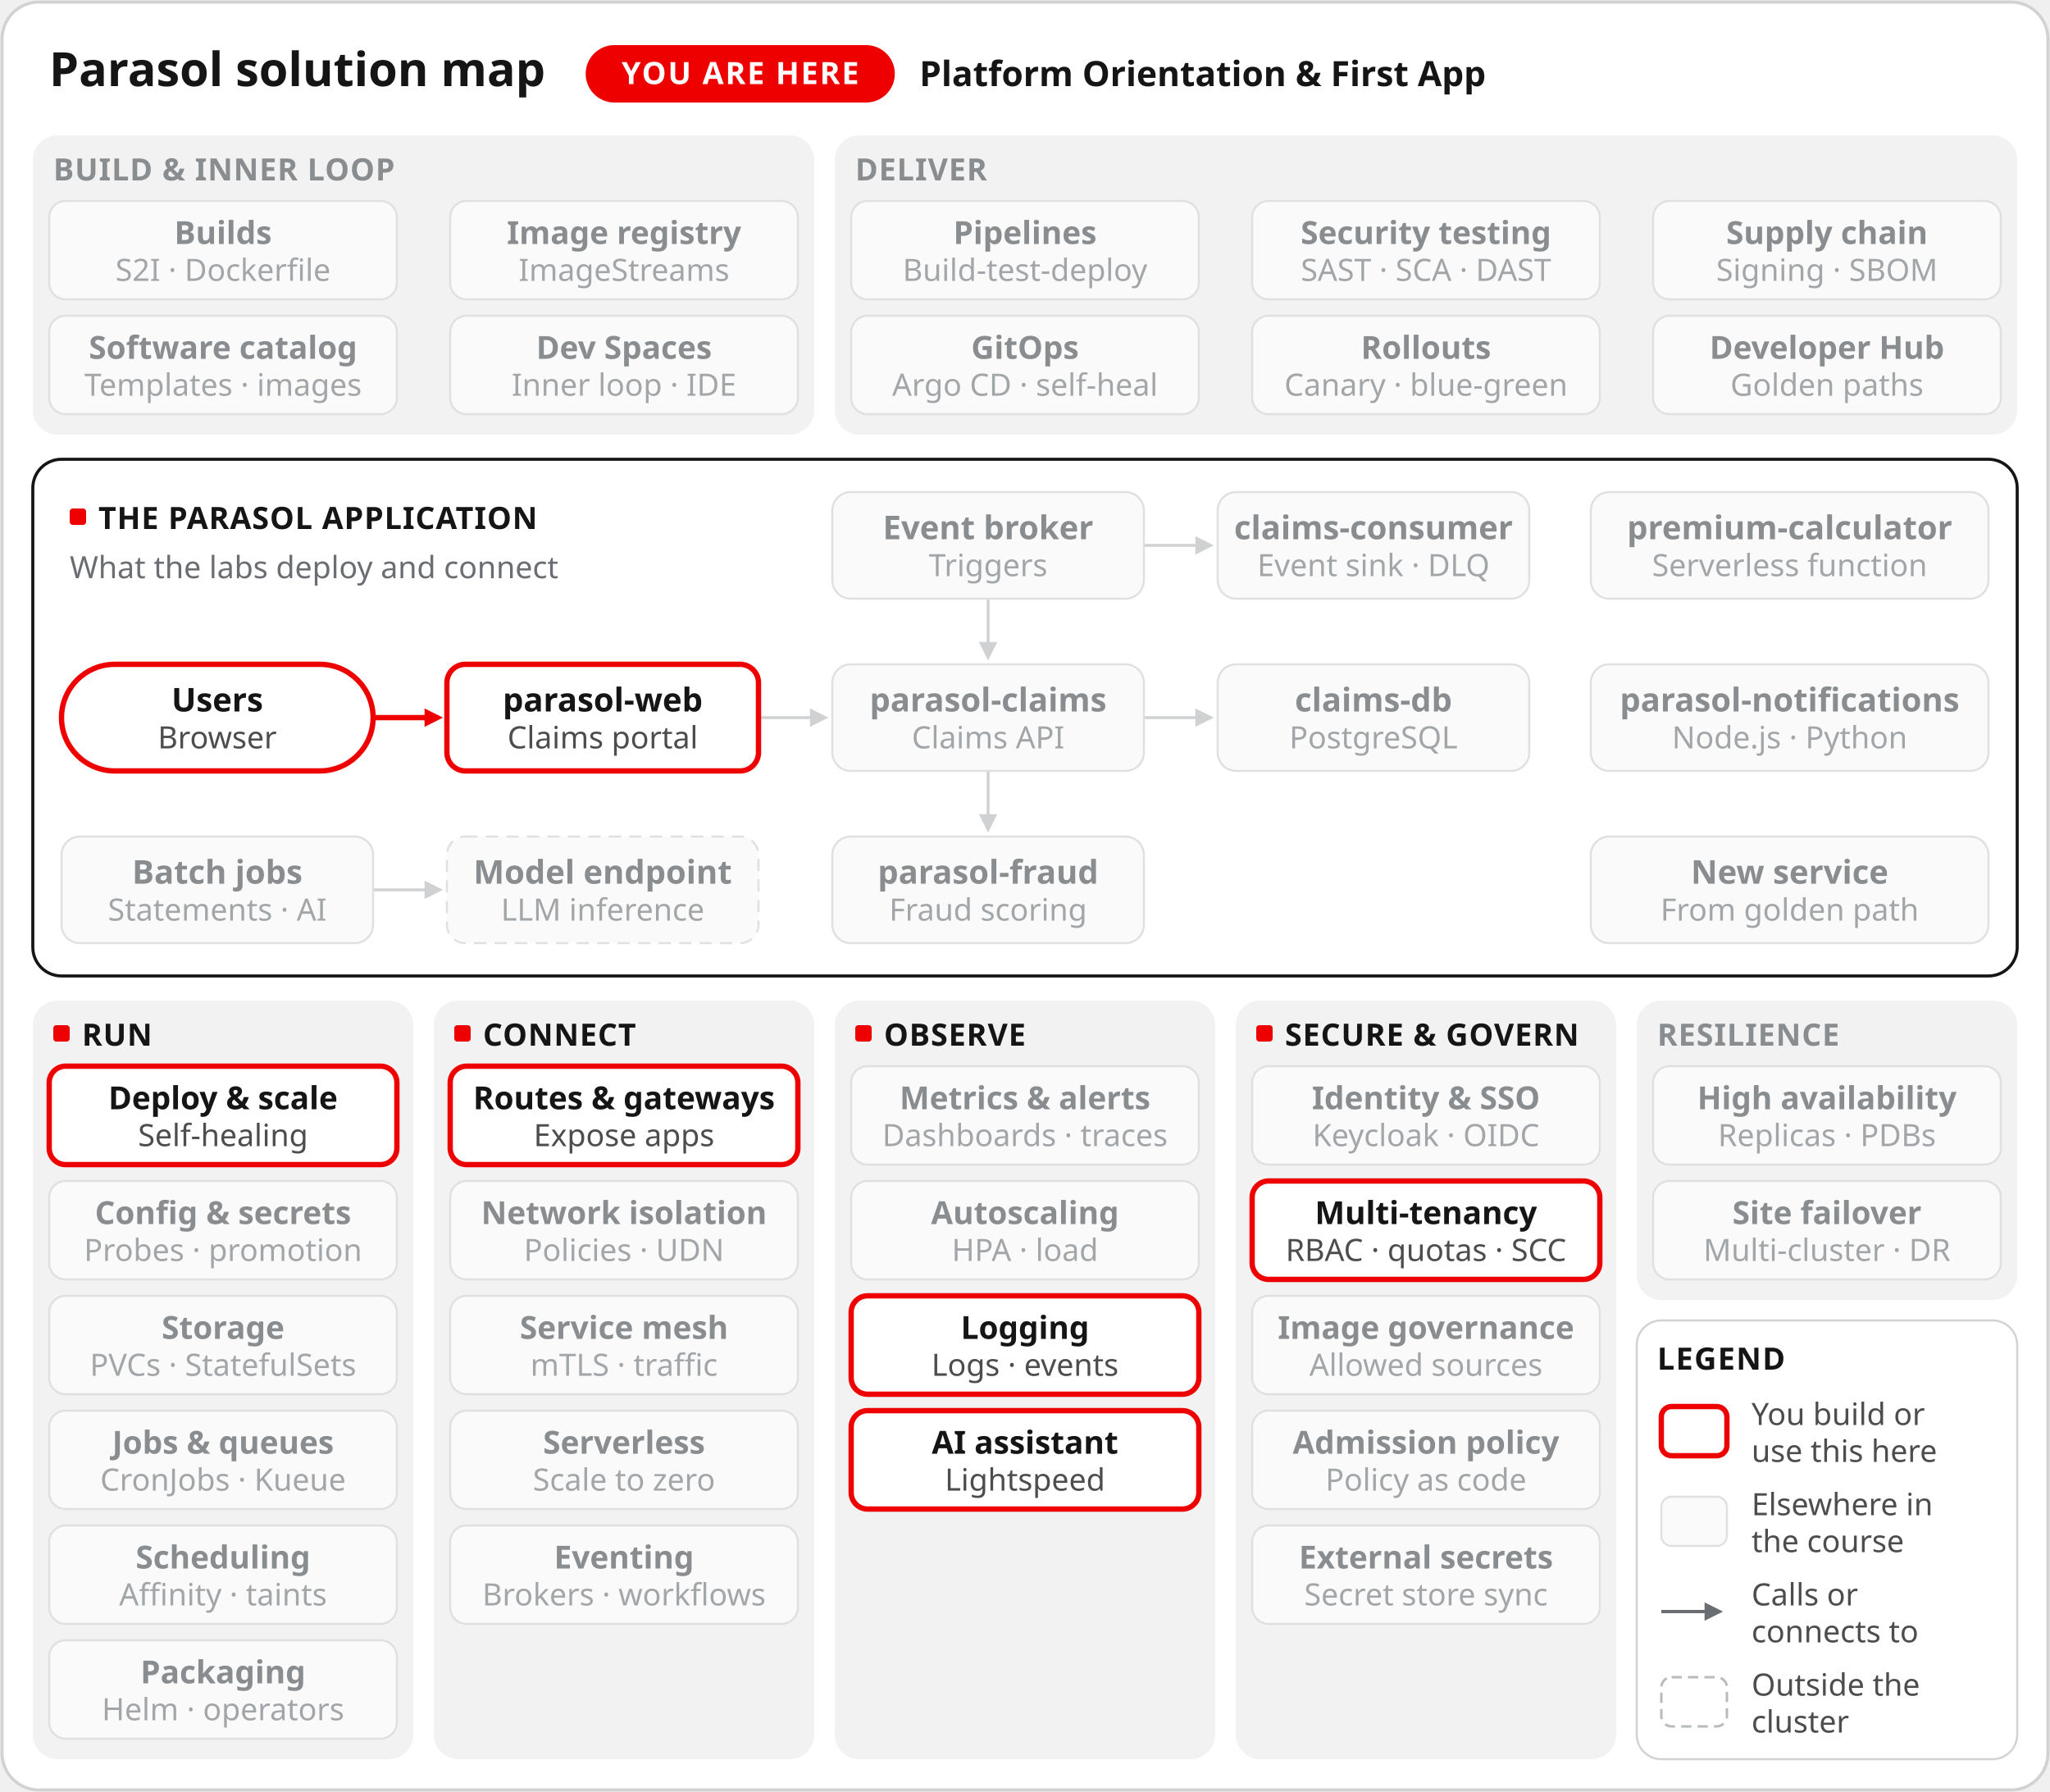
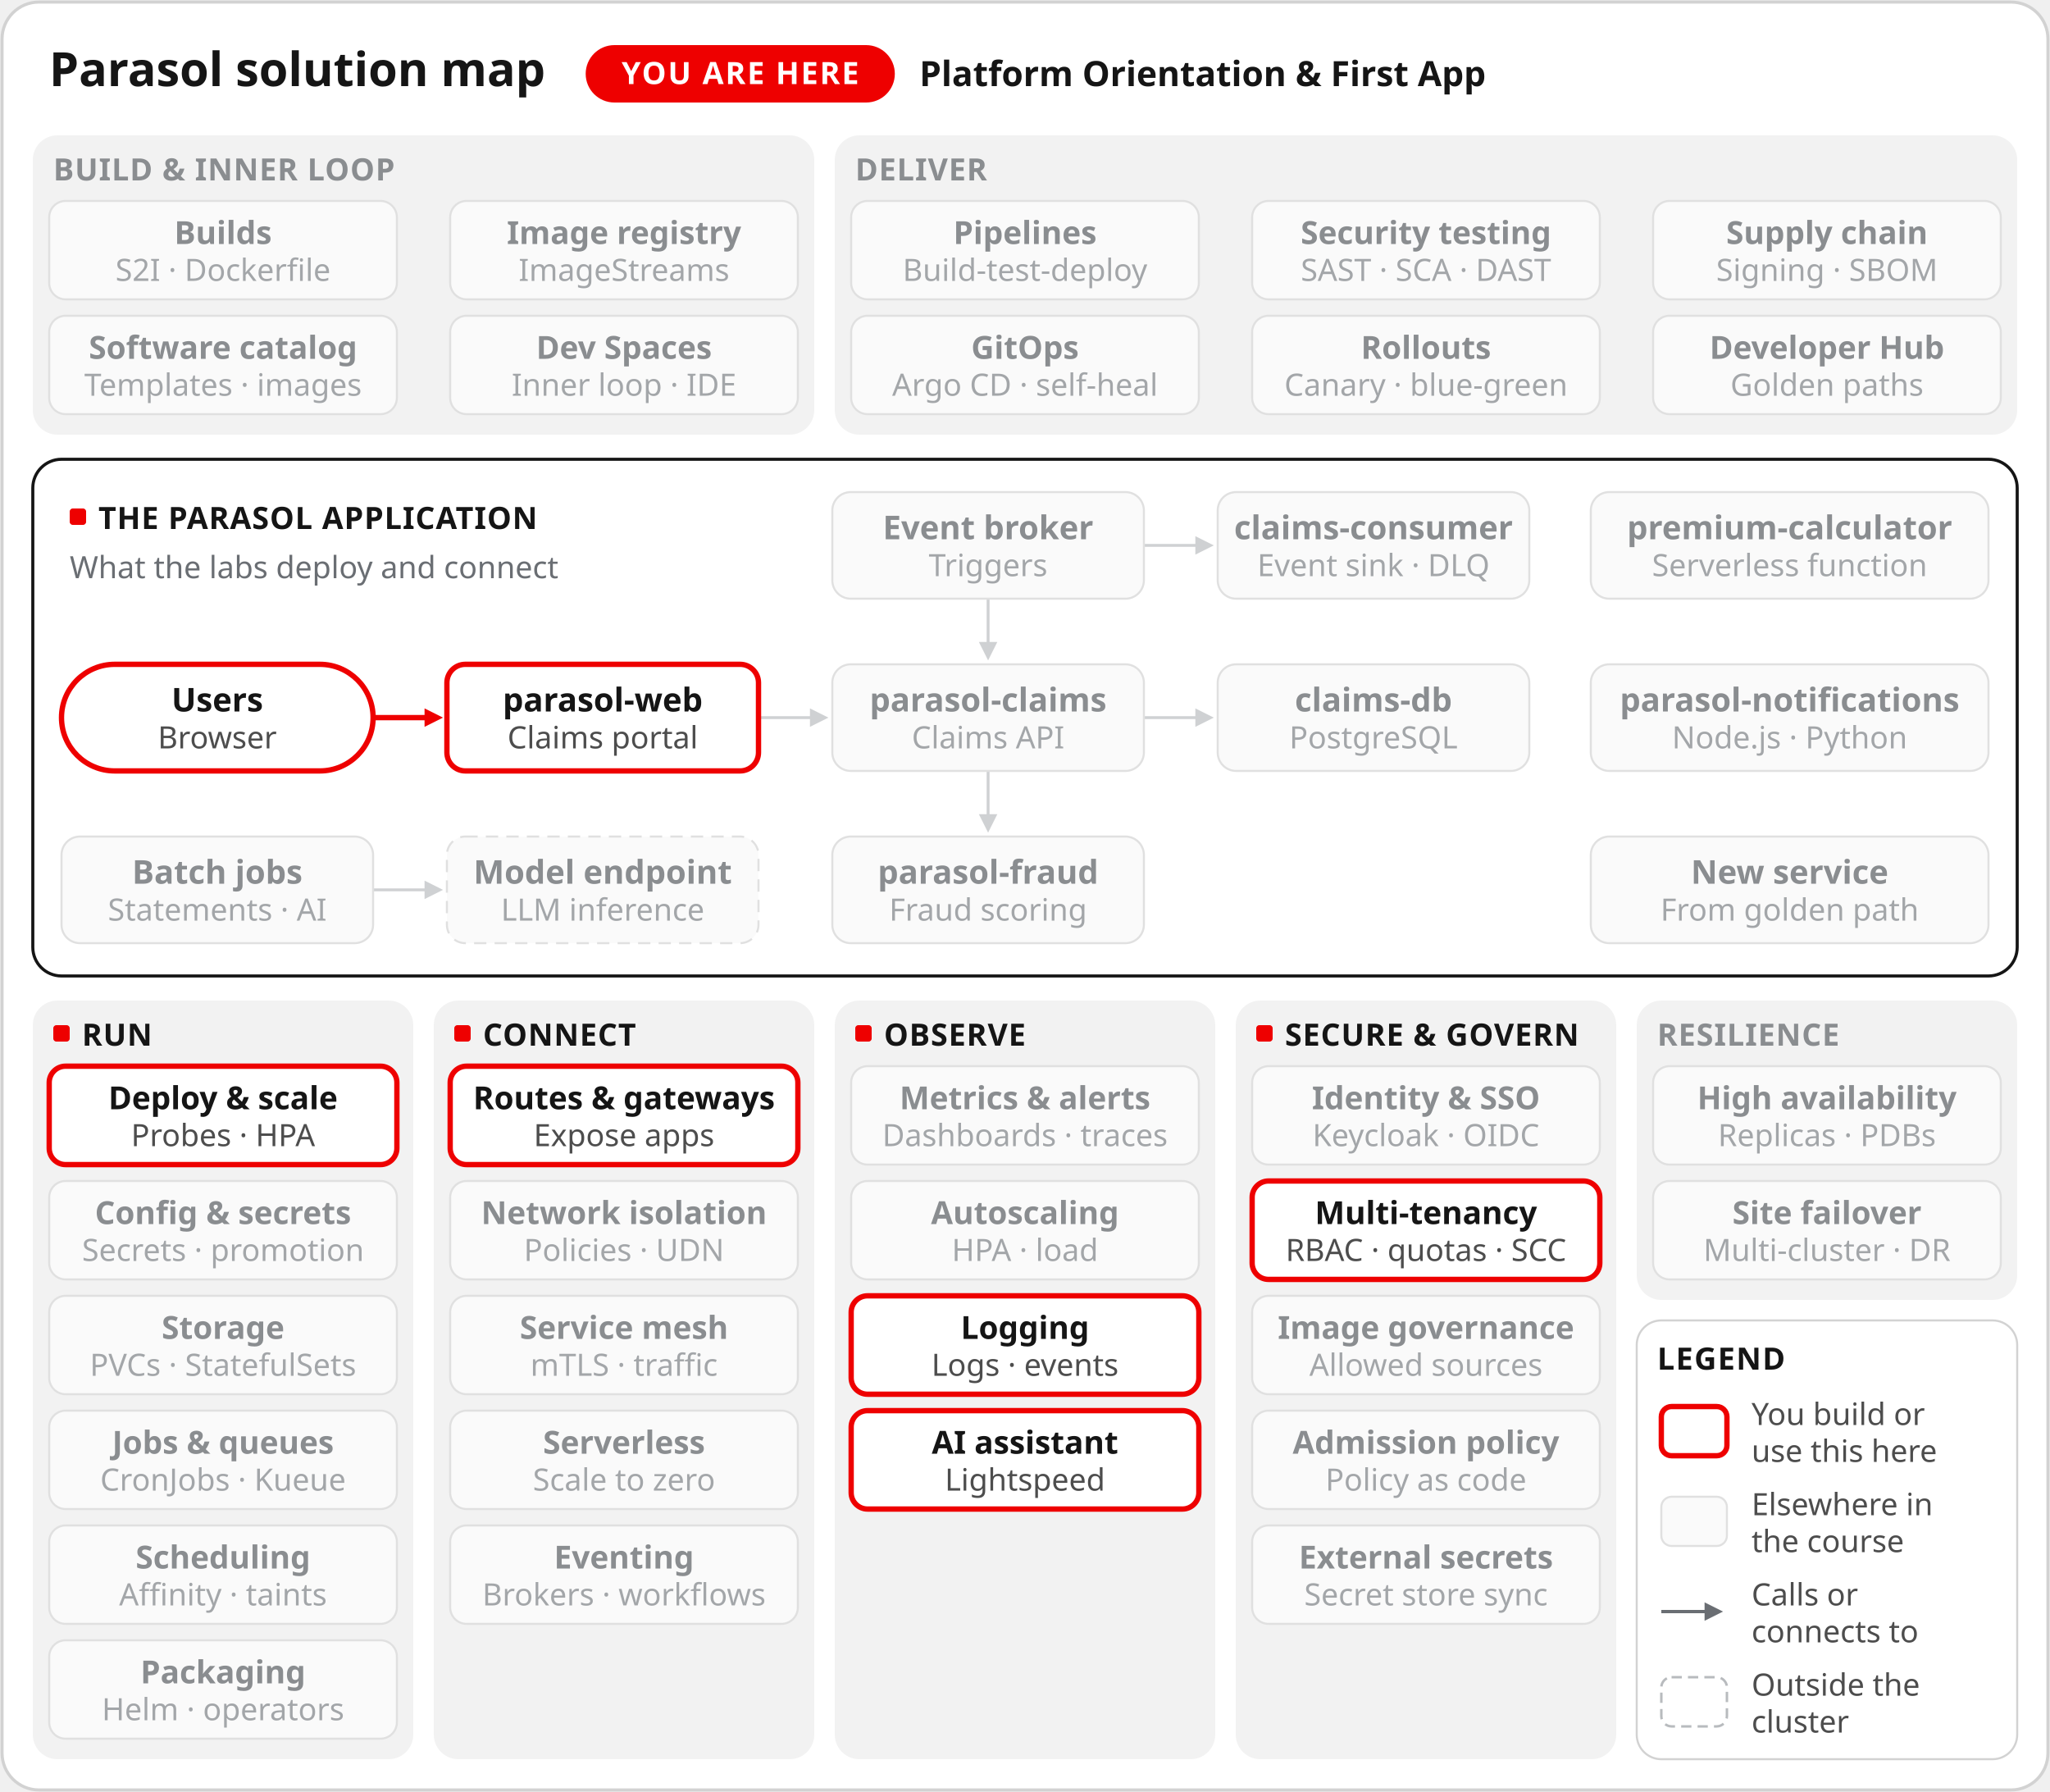
<svg xmlns="http://www.w3.org/2000/svg" width="1000" height="874" viewBox="0 0 1000 874" role="img" aria-labelledby="sm-title sm-desc">
  <defs>
    <marker id="a-norm" viewBox="0 0 10 10" refX="1" refY="5" markerWidth="9" markerHeight="9" markerUnits="userSpaceOnUse" orient="auto">
      <path d="M0,0 L10,5 L0,10 z" fill="#6A6E73" />
    </marker>
    <marker id="a-hi" viewBox="0 0 10 10" refX="1" refY="5" markerWidth="9" markerHeight="9" markerUnits="userSpaceOnUse" orient="auto">
      <path d="M0,0 L10,5 L0,10 z" fill="#EE0000" />
    </marker>
    <marker id="a-dim" viewBox="0 0 10 10" refX="1" refY="5" markerWidth="9" markerHeight="9" markerUnits="userSpaceOnUse" orient="auto">
      <path d="M0,0 L10,5 L0,10 z" fill="#CFD1D3" />
    </marker>
  </defs>
  <rect x="1" y="1" width="998" height="872" rx="18" fill="#FFFFFF" stroke="#D2D2D2" stroke-width="1.5" />
  <text x="24.0" y="42.0" font-family="'Red Hat Display','Red Hat Text',sans-serif" font-size="23" font-weight="700" fill="#151515" text-anchor="start">Parasol solution map</text>
  <rect x="285.7" y="22" width="150.8" height="28" rx="14" fill="#EE0000" />
  <text x="361.1" y="41.0" font-family="'Red Hat Text','Red Hat Display',sans-serif" font-size="15" font-weight="700" fill="#FFFFFF" text-anchor="middle" letter-spacing="0.8">YOU ARE HERE</text>
  <text x="448.5" y="42.0" font-family="'Red Hat Text','Red Hat Display',sans-serif" font-size="17" font-weight="600" fill="#151515" text-anchor="start">Platform Orientation &amp; First App</text>
  <rect x="16.0" y="66" width="381.2" height="146" rx="12" fill="#F2F2F2" />
  <text x="26.0" y="88.0" font-family="'Red Hat Text','Red Hat Display',sans-serif" font-size="15" font-weight="700" fill="#8A8D90" text-anchor="start" letter-spacing="0.4">BUILD &amp; INNER LOOP</text>
  <rect x="24.0" y="98.0" width="169.6" height="48" rx="8" fill="#FAFAFA" stroke="#E0E0E0" stroke-width="1.0" />
  <text x="108.8" y="119.0" font-family="'Red Hat Text','Red Hat Display',sans-serif" font-size="15.5" font-weight="600" fill="#8A8D90" text-anchor="middle">Builds</text>
  <text x="108.8" y="137.0" font-family="'Red Hat Text','Red Hat Display',sans-serif" font-size="15" font-weight="400" fill="#A3A6A9" text-anchor="middle">S2I · Dockerfile</text>
  <rect x="219.6" y="98.0" width="169.6" height="48" rx="8" fill="#FAFAFA" stroke="#E0E0E0" stroke-width="1.0" />
  <text x="304.4" y="119.0" font-family="'Red Hat Text','Red Hat Display',sans-serif" font-size="15.5" font-weight="600" fill="#8A8D90" text-anchor="middle">Image registry</text>
  <text x="304.4" y="137.0" font-family="'Red Hat Text','Red Hat Display',sans-serif" font-size="15" font-weight="400" fill="#A3A6A9" text-anchor="middle">ImageStreams</text>
  <rect x="24.0" y="154.0" width="169.6" height="48" rx="8" fill="#FAFAFA" stroke="#E0E0E0" stroke-width="1.0" />
  <text x="108.8" y="175.0" font-family="'Red Hat Text','Red Hat Display',sans-serif" font-size="15.5" font-weight="600" fill="#8A8D90" text-anchor="middle">Software catalog</text>
  <text x="108.8" y="193.0" font-family="'Red Hat Text','Red Hat Display',sans-serif" font-size="15" font-weight="400" fill="#A3A6A9" text-anchor="middle">Templates · images</text>
  <rect x="219.6" y="154.0" width="169.6" height="48" rx="8" fill="#FAFAFA" stroke="#E0E0E0" stroke-width="1.0" />
  <text x="304.4" y="175.0" font-family="'Red Hat Text','Red Hat Display',sans-serif" font-size="15.5" font-weight="600" fill="#8A8D90" text-anchor="middle">Dev Spaces</text>
  <text x="304.4" y="193.0" font-family="'Red Hat Text','Red Hat Display',sans-serif" font-size="15" font-weight="400" fill="#A3A6A9" text-anchor="middle">Inner loop · IDE</text>
  <rect x="407.2" y="66" width="576.8" height="146" rx="12" fill="#F2F2F2" />
  <text x="417.2" y="88.0" font-family="'Red Hat Text','Red Hat Display',sans-serif" font-size="15" font-weight="700" fill="#8A8D90" text-anchor="start" letter-spacing="0.4">DELIVER</text>
  <rect x="415.2" y="98.0" width="169.6" height="48" rx="8" fill="#FAFAFA" stroke="#E0E0E0" stroke-width="1.0" />
  <text x="500.0" y="119.0" font-family="'Red Hat Text','Red Hat Display',sans-serif" font-size="15.5" font-weight="600" fill="#8A8D90" text-anchor="middle">Pipelines</text>
  <text x="500.0" y="137.0" font-family="'Red Hat Text','Red Hat Display',sans-serif" font-size="15" font-weight="400" fill="#A3A6A9" text-anchor="middle">Build-test-deploy</text>
  <rect x="610.8" y="98.0" width="169.6" height="48" rx="8" fill="#FAFAFA" stroke="#E0E0E0" stroke-width="1.0" />
  <text x="695.6" y="119.0" font-family="'Red Hat Text','Red Hat Display',sans-serif" font-size="15.5" font-weight="600" fill="#8A8D90" text-anchor="middle">Security testing</text>
  <text x="695.6" y="137.0" font-family="'Red Hat Text','Red Hat Display',sans-serif" font-size="15" font-weight="400" fill="#A3A6A9" text-anchor="middle">SAST · SCA · DAST</text>
  <rect x="806.4" y="98.0" width="169.6" height="48" rx="8" fill="#FAFAFA" stroke="#E0E0E0" stroke-width="1.0" />
  <text x="891.2" y="119.0" font-family="'Red Hat Text','Red Hat Display',sans-serif" font-size="15.5" font-weight="600" fill="#8A8D90" text-anchor="middle">Supply chain</text>
  <text x="891.2" y="137.0" font-family="'Red Hat Text','Red Hat Display',sans-serif" font-size="15" font-weight="400" fill="#A3A6A9" text-anchor="middle">Signing · SBOM</text>
  <rect x="415.2" y="154.0" width="169.6" height="48" rx="8" fill="#FAFAFA" stroke="#E0E0E0" stroke-width="1.0" />
  <text x="500.0" y="175.0" font-family="'Red Hat Text','Red Hat Display',sans-serif" font-size="15.5" font-weight="600" fill="#8A8D90" text-anchor="middle">GitOps</text>
  <text x="500.0" y="193.0" font-family="'Red Hat Text','Red Hat Display',sans-serif" font-size="15" font-weight="400" fill="#A3A6A9" text-anchor="middle">Argo CD · self-heal</text>
  <rect x="610.8" y="154.0" width="169.6" height="48" rx="8" fill="#FAFAFA" stroke="#E0E0E0" stroke-width="1.0" />
  <text x="695.6" y="175.0" font-family="'Red Hat Text','Red Hat Display',sans-serif" font-size="15.5" font-weight="600" fill="#8A8D90" text-anchor="middle">Rollouts</text>
  <text x="695.6" y="193.0" font-family="'Red Hat Text','Red Hat Display',sans-serif" font-size="15" font-weight="400" fill="#A3A6A9" text-anchor="middle">Canary · blue-green</text>
  <rect x="806.4" y="154.0" width="169.6" height="48" rx="8" fill="#FAFAFA" stroke="#E0E0E0" stroke-width="1.0" />
  <text x="891.2" y="175.0" font-family="'Red Hat Text','Red Hat Display',sans-serif" font-size="15.5" font-weight="600" fill="#8A8D90" text-anchor="middle">Developer Hub</text>
  <text x="891.2" y="193.0" font-family="'Red Hat Text','Red Hat Display',sans-serif" font-size="15" font-weight="400" fill="#A3A6A9" text-anchor="middle">Golden paths</text>
  <rect x="16.0" y="488" width="185.6" height="370" rx="12" fill="#F2F2F2" />
  <rect x="26.0" y="500.0" width="8" height="8" rx="1.5" fill="#EE0000" />
  <text x="40.0" y="510.0" font-family="'Red Hat Text','Red Hat Display',sans-serif" font-size="15" font-weight="700" fill="#151515" text-anchor="start" letter-spacing="0.4">RUN</text>
  <rect x="24.0" y="520.0" width="169.6" height="48" rx="8" fill="#FFFFFF" stroke="#EE0000" stroke-width="2.6" />
  <text x="108.8" y="541.0" font-family="'Red Hat Text','Red Hat Display',sans-serif" font-size="15.5" font-weight="700" fill="#151515" text-anchor="middle">Deploy &amp; scale</text>
-   <text x="108.8" y="559.0" font-family="'Red Hat Text','Red Hat Display',sans-serif" font-size="15" font-weight="400" fill="#4D4D4D" text-anchor="middle">Self-healing</text>
+   <text x="108.8" y="559.0" font-family="'Red Hat Text','Red Hat Display',sans-serif" font-size="15" font-weight="400" fill="#4D4D4D" text-anchor="middle">Probes · HPA</text>
  <rect x="24.0" y="576.0" width="169.6" height="48" rx="8" fill="#FAFAFA" stroke="#E0E0E0" stroke-width="1.0" />
  <text x="108.8" y="597.0" font-family="'Red Hat Text','Red Hat Display',sans-serif" font-size="15.5" font-weight="600" fill="#8A8D90" text-anchor="middle">Config &amp; secrets</text>
-   <text x="108.8" y="615.0" font-family="'Red Hat Text','Red Hat Display',sans-serif" font-size="15" font-weight="400" fill="#A3A6A9" text-anchor="middle">Probes · promotion</text>
+   <text x="108.8" y="615.0" font-family="'Red Hat Text','Red Hat Display',sans-serif" font-size="15" font-weight="400" fill="#A3A6A9" text-anchor="middle">Secrets · promotion</text>
  <rect x="24.0" y="632.0" width="169.6" height="48" rx="8" fill="#FAFAFA" stroke="#E0E0E0" stroke-width="1.0" />
  <text x="108.8" y="653.0" font-family="'Red Hat Text','Red Hat Display',sans-serif" font-size="15.5" font-weight="600" fill="#8A8D90" text-anchor="middle">Storage</text>
  <text x="108.8" y="671.0" font-family="'Red Hat Text','Red Hat Display',sans-serif" font-size="15" font-weight="400" fill="#A3A6A9" text-anchor="middle">PVCs · StatefulSets</text>
  <rect x="24.0" y="688.0" width="169.6" height="48" rx="8" fill="#FAFAFA" stroke="#E0E0E0" stroke-width="1.0" />
  <text x="108.8" y="709.0" font-family="'Red Hat Text','Red Hat Display',sans-serif" font-size="15.5" font-weight="600" fill="#8A8D90" text-anchor="middle">Jobs &amp; queues</text>
  <text x="108.8" y="727.0" font-family="'Red Hat Text','Red Hat Display',sans-serif" font-size="15" font-weight="400" fill="#A3A6A9" text-anchor="middle">CronJobs · Kueue</text>
  <rect x="24.0" y="744.0" width="169.6" height="48" rx="8" fill="#FAFAFA" stroke="#E0E0E0" stroke-width="1.0" />
  <text x="108.8" y="765.0" font-family="'Red Hat Text','Red Hat Display',sans-serif" font-size="15.5" font-weight="600" fill="#8A8D90" text-anchor="middle">Scheduling</text>
  <text x="108.8" y="783.0" font-family="'Red Hat Text','Red Hat Display',sans-serif" font-size="15" font-weight="400" fill="#A3A6A9" text-anchor="middle">Affinity · taints</text>
  <rect x="24.0" y="800.0" width="169.6" height="48" rx="8" fill="#FAFAFA" stroke="#E0E0E0" stroke-width="1.0" />
  <text x="108.8" y="821.0" font-family="'Red Hat Text','Red Hat Display',sans-serif" font-size="15.5" font-weight="600" fill="#8A8D90" text-anchor="middle">Packaging</text>
  <text x="108.8" y="839.0" font-family="'Red Hat Text','Red Hat Display',sans-serif" font-size="15" font-weight="400" fill="#A3A6A9" text-anchor="middle">Helm · operators</text>
  <rect x="211.6" y="488" width="185.6" height="370" rx="12" fill="#F2F2F2" />
  <rect x="221.6" y="500.0" width="8" height="8" rx="1.5" fill="#EE0000" />
  <text x="235.6" y="510.0" font-family="'Red Hat Text','Red Hat Display',sans-serif" font-size="15" font-weight="700" fill="#151515" text-anchor="start" letter-spacing="0.4">CONNECT</text>
  <rect x="219.6" y="520.0" width="169.6" height="48" rx="8" fill="#FFFFFF" stroke="#EE0000" stroke-width="2.6" />
  <text x="304.4" y="541.0" font-family="'Red Hat Text','Red Hat Display',sans-serif" font-size="15.5" font-weight="700" fill="#151515" text-anchor="middle">Routes &amp; gateways</text>
  <text x="304.4" y="559.0" font-family="'Red Hat Text','Red Hat Display',sans-serif" font-size="15" font-weight="400" fill="#4D4D4D" text-anchor="middle">Expose apps</text>
  <rect x="219.6" y="576.0" width="169.6" height="48" rx="8" fill="#FAFAFA" stroke="#E0E0E0" stroke-width="1.0" />
  <text x="304.4" y="597.0" font-family="'Red Hat Text','Red Hat Display',sans-serif" font-size="15.5" font-weight="600" fill="#8A8D90" text-anchor="middle">Network isolation</text>
  <text x="304.4" y="615.0" font-family="'Red Hat Text','Red Hat Display',sans-serif" font-size="15" font-weight="400" fill="#A3A6A9" text-anchor="middle">Policies · UDN</text>
  <rect x="219.6" y="632.0" width="169.6" height="48" rx="8" fill="#FAFAFA" stroke="#E0E0E0" stroke-width="1.0" />
  <text x="304.4" y="653.0" font-family="'Red Hat Text','Red Hat Display',sans-serif" font-size="15.5" font-weight="600" fill="#8A8D90" text-anchor="middle">Service mesh</text>
  <text x="304.4" y="671.0" font-family="'Red Hat Text','Red Hat Display',sans-serif" font-size="15" font-weight="400" fill="#A3A6A9" text-anchor="middle">mTLS · traffic</text>
  <rect x="219.6" y="688.0" width="169.6" height="48" rx="8" fill="#FAFAFA" stroke="#E0E0E0" stroke-width="1.0" />
  <text x="304.4" y="709.0" font-family="'Red Hat Text','Red Hat Display',sans-serif" font-size="15.5" font-weight="600" fill="#8A8D90" text-anchor="middle">Serverless</text>
  <text x="304.4" y="727.0" font-family="'Red Hat Text','Red Hat Display',sans-serif" font-size="15" font-weight="400" fill="#A3A6A9" text-anchor="middle">Scale to zero</text>
  <rect x="219.6" y="744.0" width="169.6" height="48" rx="8" fill="#FAFAFA" stroke="#E0E0E0" stroke-width="1.0" />
  <text x="304.4" y="765.0" font-family="'Red Hat Text','Red Hat Display',sans-serif" font-size="15.5" font-weight="600" fill="#8A8D90" text-anchor="middle">Eventing</text>
  <text x="304.4" y="783.0" font-family="'Red Hat Text','Red Hat Display',sans-serif" font-size="15" font-weight="400" fill="#A3A6A9" text-anchor="middle">Brokers · workflows</text>
  <rect x="407.2" y="488" width="185.6" height="370" rx="12" fill="#F2F2F2" />
  <rect x="417.2" y="500.0" width="8" height="8" rx="1.5" fill="#EE0000" />
  <text x="431.2" y="510.0" font-family="'Red Hat Text','Red Hat Display',sans-serif" font-size="15" font-weight="700" fill="#151515" text-anchor="start" letter-spacing="0.4">OBSERVE</text>
  <rect x="415.2" y="520.0" width="169.6" height="48" rx="8" fill="#FAFAFA" stroke="#E0E0E0" stroke-width="1.0" />
  <text x="500.0" y="541.0" font-family="'Red Hat Text','Red Hat Display',sans-serif" font-size="15.5" font-weight="600" fill="#8A8D90" text-anchor="middle">Metrics &amp; alerts</text>
  <text x="500.0" y="559.0" font-family="'Red Hat Text','Red Hat Display',sans-serif" font-size="15" font-weight="400" fill="#A3A6A9" text-anchor="middle">Dashboards · traces</text>
  <rect x="415.2" y="576.0" width="169.6" height="48" rx="8" fill="#FAFAFA" stroke="#E0E0E0" stroke-width="1.0" />
  <text x="500.0" y="597.0" font-family="'Red Hat Text','Red Hat Display',sans-serif" font-size="15.5" font-weight="600" fill="#8A8D90" text-anchor="middle">Autoscaling</text>
  <text x="500.0" y="615.0" font-family="'Red Hat Text','Red Hat Display',sans-serif" font-size="15" font-weight="400" fill="#A3A6A9" text-anchor="middle">HPA · load</text>
  <rect x="415.2" y="632.0" width="169.6" height="48" rx="8" fill="#FFFFFF" stroke="#EE0000" stroke-width="2.6" />
  <text x="500.0" y="653.0" font-family="'Red Hat Text','Red Hat Display',sans-serif" font-size="15.5" font-weight="700" fill="#151515" text-anchor="middle">Logging</text>
  <text x="500.0" y="671.0" font-family="'Red Hat Text','Red Hat Display',sans-serif" font-size="15" font-weight="400" fill="#4D4D4D" text-anchor="middle">Logs · events</text>
  <rect x="415.2" y="688.0" width="169.6" height="48" rx="8" fill="#FFFFFF" stroke="#EE0000" stroke-width="2.6" />
  <text x="500.0" y="709.0" font-family="'Red Hat Text','Red Hat Display',sans-serif" font-size="15.5" font-weight="700" fill="#151515" text-anchor="middle">AI assistant</text>
  <text x="500.0" y="727.0" font-family="'Red Hat Text','Red Hat Display',sans-serif" font-size="15" font-weight="400" fill="#4D4D4D" text-anchor="middle">Lightspeed</text>
  <rect x="602.8" y="488" width="185.6" height="370" rx="12" fill="#F2F2F2" />
  <rect x="612.8" y="500.0" width="8" height="8" rx="1.5" fill="#EE0000" />
  <text x="626.8" y="510.0" font-family="'Red Hat Text','Red Hat Display',sans-serif" font-size="15" font-weight="700" fill="#151515" text-anchor="start" letter-spacing="0.4">SECURE &amp; GOVERN</text>
  <rect x="610.8" y="520.0" width="169.6" height="48" rx="8" fill="#FAFAFA" stroke="#E0E0E0" stroke-width="1.0" />
  <text x="695.6" y="541.0" font-family="'Red Hat Text','Red Hat Display',sans-serif" font-size="15.5" font-weight="600" fill="#8A8D90" text-anchor="middle">Identity &amp; SSO</text>
  <text x="695.6" y="559.0" font-family="'Red Hat Text','Red Hat Display',sans-serif" font-size="15" font-weight="400" fill="#A3A6A9" text-anchor="middle">Keycloak · OIDC</text>
  <rect x="610.8" y="576.0" width="169.6" height="48" rx="8" fill="#FFFFFF" stroke="#EE0000" stroke-width="2.6" />
  <text x="695.6" y="597.0" font-family="'Red Hat Text','Red Hat Display',sans-serif" font-size="15.5" font-weight="700" fill="#151515" text-anchor="middle">Multi-tenancy</text>
  <text x="695.6" y="615.0" font-family="'Red Hat Text','Red Hat Display',sans-serif" font-size="15" font-weight="400" fill="#4D4D4D" text-anchor="middle">RBAC · quotas · SCC</text>
  <rect x="610.8" y="632.0" width="169.6" height="48" rx="8" fill="#FAFAFA" stroke="#E0E0E0" stroke-width="1.0" />
  <text x="695.6" y="653.0" font-family="'Red Hat Text','Red Hat Display',sans-serif" font-size="15.5" font-weight="600" fill="#8A8D90" text-anchor="middle">Image governance</text>
  <text x="695.6" y="671.0" font-family="'Red Hat Text','Red Hat Display',sans-serif" font-size="15" font-weight="400" fill="#A3A6A9" text-anchor="middle">Allowed sources</text>
  <rect x="610.8" y="688.0" width="169.6" height="48" rx="8" fill="#FAFAFA" stroke="#E0E0E0" stroke-width="1.0" />
  <text x="695.6" y="709.0" font-family="'Red Hat Text','Red Hat Display',sans-serif" font-size="15.5" font-weight="600" fill="#8A8D90" text-anchor="middle">Admission policy</text>
  <text x="695.6" y="727.0" font-family="'Red Hat Text','Red Hat Display',sans-serif" font-size="15" font-weight="400" fill="#A3A6A9" text-anchor="middle">Policy as code</text>
  <rect x="610.8" y="744.0" width="169.6" height="48" rx="8" fill="#FAFAFA" stroke="#E0E0E0" stroke-width="1.0" />
  <text x="695.6" y="765.0" font-family="'Red Hat Text','Red Hat Display',sans-serif" font-size="15.5" font-weight="600" fill="#8A8D90" text-anchor="middle">External secrets</text>
  <text x="695.6" y="783.0" font-family="'Red Hat Text','Red Hat Display',sans-serif" font-size="15" font-weight="400" fill="#A3A6A9" text-anchor="middle">Secret store sync</text>
  <rect x="798.4" y="488" width="185.6" height="146" rx="12" fill="#F2F2F2" />
  <text x="808.4" y="510.0" font-family="'Red Hat Text','Red Hat Display',sans-serif" font-size="15" font-weight="700" fill="#8A8D90" text-anchor="start" letter-spacing="0.4">RESILIENCE</text>
  <rect x="806.4" y="520.0" width="169.6" height="48" rx="8" fill="#FAFAFA" stroke="#E0E0E0" stroke-width="1.0" />
  <text x="891.2" y="541.0" font-family="'Red Hat Text','Red Hat Display',sans-serif" font-size="15.5" font-weight="600" fill="#8A8D90" text-anchor="middle">High availability</text>
  <text x="891.2" y="559.0" font-family="'Red Hat Text','Red Hat Display',sans-serif" font-size="15" font-weight="400" fill="#A3A6A9" text-anchor="middle">Replicas · PDBs</text>
  <rect x="806.4" y="576.0" width="169.6" height="48" rx="8" fill="#FAFAFA" stroke="#E0E0E0" stroke-width="1.0" />
  <text x="891.2" y="597.0" font-family="'Red Hat Text','Red Hat Display',sans-serif" font-size="15.5" font-weight="600" fill="#8A8D90" text-anchor="middle">Site failover</text>
  <text x="891.2" y="615.0" font-family="'Red Hat Text','Red Hat Display',sans-serif" font-size="15" font-weight="400" fill="#A3A6A9" text-anchor="middle">Multi-cluster · DR</text>
  <rect x="798.4" y="644.0" width="185.6" height="214.0" rx="12" fill="#FFFFFF" stroke="#D2D2D2" stroke-width="1" />
  <text x="808.4" y="668.0" font-family="'Red Hat Text','Red Hat Display',sans-serif" font-size="15" font-weight="700" fill="#151515" text-anchor="start" letter-spacing="0.6">LEGEND</text>
  <rect x="810.4" y="686.0" width="32" height="24" rx="5" fill="#FFFFFF" stroke="#EE0000" stroke-width="2.6" />
  <text x="854.4" y="695.0" font-family="'Red Hat Text','Red Hat Display',sans-serif" font-size="15" font-weight="400" fill="#4D4D4D" text-anchor="start">You build or</text>
  <text x="854.4" y="713.0" font-family="'Red Hat Text','Red Hat Display',sans-serif" font-size="15" font-weight="400" fill="#4D4D4D" text-anchor="start">use this here</text>
  <rect x="810.4" y="730.0" width="32" height="24" rx="5" fill="#FAFAFA" stroke="#E0E0E0" stroke-width="1.0" />
  <text x="854.4" y="739.0" font-family="'Red Hat Text','Red Hat Display',sans-serif" font-size="15" font-weight="400" fill="#4D4D4D" text-anchor="start">Elsewhere in</text>
  <text x="854.4" y="757.0" font-family="'Red Hat Text','Red Hat Display',sans-serif" font-size="15" font-weight="400" fill="#4D4D4D" text-anchor="start">the course</text>
  <path d="M810.4,786.0 H832.4" stroke="#6A6E73" stroke-width="1.6" marker-end="url(#a-norm)" />
  <text x="854.4" y="783.0" font-family="'Red Hat Text','Red Hat Display',sans-serif" font-size="15" font-weight="400" fill="#4D4D4D" text-anchor="start">Calls or</text>
  <text x="854.4" y="801.0" font-family="'Red Hat Text','Red Hat Display',sans-serif" font-size="15" font-weight="400" fill="#4D4D4D" text-anchor="start">connects to</text>
  <rect x="810.4" y="818.0" width="32" height="24" rx="5" fill="#FFFFFF" stroke="#B8BBBE" stroke-width="1.2" stroke-dasharray="5 3" />
  <text x="854.4" y="827.0" font-family="'Red Hat Text','Red Hat Display',sans-serif" font-size="15" font-weight="400" fill="#4D4D4D" text-anchor="start">Outside the</text>
  <text x="854.4" y="845.0" font-family="'Red Hat Text','Red Hat Display',sans-serif" font-size="15" font-weight="400" fill="#4D4D4D" text-anchor="start">cluster</text>
  <rect x="16" y="224" width="968" height="252" rx="14" fill="#FFFFFF" stroke="#151515" stroke-width="1.5" />
  <rect x="34.0" y="248.0" width="8" height="8" rx="1.5" fill="#EE0000" />
  <text x="48.0" y="258.0" font-family="'Red Hat Text','Red Hat Display',sans-serif" font-size="15" font-weight="700" fill="#151515" text-anchor="start" letter-spacing="0.4">THE PARASOL APPLICATION</text>
  <text x="34.0" y="282.0" font-family="'Red Hat Text','Red Hat Display',sans-serif" font-size="15" font-weight="400" fill="#6A6E73" text-anchor="start">What the labs deploy and connect</text>
  <path d="M182.0,350.0 H208.0" fill="none" stroke="#EE0000" stroke-width="2.6" marker-end="url(#a-hi)" />
  <path d="M370.0,350.0 H396.0" fill="none" stroke="#CFD1D3" stroke-width="1.4" marker-end="url(#a-dim)" />
  <path d="M558.0,350.0 H584.0" fill="none" stroke="#CFD1D3" stroke-width="1.4" marker-end="url(#a-dim)" />
  <path d="M482.0,376.0 V398.0" fill="none" stroke="#CFD1D3" stroke-width="1.4" marker-end="url(#a-dim)" />
  <path d="M482.0,292.0 V314.0" fill="none" stroke="#CFD1D3" stroke-width="1.4" marker-end="url(#a-dim)" />
  <path d="M558.0,266.0 H584.0" fill="none" stroke="#CFD1D3" stroke-width="1.4" marker-end="url(#a-dim)" />
  <path d="M182.0,434.0 H208.0" fill="none" stroke="#CFD1D3" stroke-width="1.4" marker-end="url(#a-dim)" />
  <rect x="406.0" y="240.0" width="152.0" height="52" rx="9" fill="#FAFAFA" stroke="#E0E0E0" stroke-width="1.0" />
  <text x="482.0" y="263.0" font-family="'Red Hat Text','Red Hat Display',sans-serif" font-size="16" font-weight="600" fill="#8A8D90" text-anchor="middle">Event broker</text>
  <text x="482.0" y="281.0" font-family="'Red Hat Text','Red Hat Display',sans-serif" font-size="15" font-weight="400" fill="#A3A6A9" text-anchor="middle">Triggers</text>
  <rect x="594.0" y="240.0" width="152.0" height="52" rx="9" fill="#FAFAFA" stroke="#E0E0E0" stroke-width="1.0" />
  <text x="670.0" y="263.0" font-family="'Red Hat Text','Red Hat Display',sans-serif" font-size="16" font-weight="600" fill="#8A8D90" text-anchor="middle">claims-consumer</text>
  <text x="670.0" y="281.0" font-family="'Red Hat Text','Red Hat Display',sans-serif" font-size="15" font-weight="400" fill="#A3A6A9" text-anchor="middle">Event sink · DLQ</text>
  <rect x="776.0" y="240.0" width="194.0" height="52" rx="9" fill="#FAFAFA" stroke="#E0E0E0" stroke-width="1.0" />
  <text x="873.0" y="263.0" font-family="'Red Hat Text','Red Hat Display',sans-serif" font-size="16" font-weight="600" fill="#8A8D90" text-anchor="middle">premium-calculator</text>
  <text x="873.0" y="281.0" font-family="'Red Hat Text','Red Hat Display',sans-serif" font-size="15" font-weight="400" fill="#A3A6A9" text-anchor="middle">Serverless function</text>
  <rect x="30.0" y="324.0" width="152.0" height="52" rx="26.0" fill="#FFFFFF" stroke="#EE0000" stroke-width="2.6" />
  <text x="106.0" y="347.0" font-family="'Red Hat Text','Red Hat Display',sans-serif" font-size="16" font-weight="700" fill="#151515" text-anchor="middle">Users</text>
  <text x="106.0" y="365.0" font-family="'Red Hat Text','Red Hat Display',sans-serif" font-size="15" font-weight="400" fill="#4D4D4D" text-anchor="middle">Browser</text>
  <rect x="218.0" y="324.0" width="152.0" height="52" rx="9" fill="#FFFFFF" stroke="#EE0000" stroke-width="2.6" />
  <text x="294.0" y="347.0" font-family="'Red Hat Text','Red Hat Display',sans-serif" font-size="16" font-weight="700" fill="#151515" text-anchor="middle">parasol-web</text>
  <text x="294.0" y="365.0" font-family="'Red Hat Text','Red Hat Display',sans-serif" font-size="15" font-weight="400" fill="#4D4D4D" text-anchor="middle">Claims portal</text>
  <rect x="406.0" y="324.0" width="152.0" height="52" rx="9" fill="#FAFAFA" stroke="#E0E0E0" stroke-width="1.0" />
  <text x="482.0" y="347.0" font-family="'Red Hat Text','Red Hat Display',sans-serif" font-size="16" font-weight="600" fill="#8A8D90" text-anchor="middle">parasol-claims</text>
  <text x="482.0" y="365.0" font-family="'Red Hat Text','Red Hat Display',sans-serif" font-size="15" font-weight="400" fill="#A3A6A9" text-anchor="middle">Claims API</text>
  <rect x="594.0" y="324.0" width="152.0" height="52" rx="9" fill="#FAFAFA" stroke="#E0E0E0" stroke-width="1.0" />
  <text x="670.0" y="347.0" font-family="'Red Hat Text','Red Hat Display',sans-serif" font-size="16" font-weight="600" fill="#8A8D90" text-anchor="middle">claims-db</text>
  <text x="670.0" y="365.0" font-family="'Red Hat Text','Red Hat Display',sans-serif" font-size="15" font-weight="400" fill="#A3A6A9" text-anchor="middle">PostgreSQL</text>
  <rect x="776.0" y="324.0" width="194.0" height="52" rx="9" fill="#FAFAFA" stroke="#E0E0E0" stroke-width="1.0" />
  <text x="873.0" y="347.0" font-family="'Red Hat Text','Red Hat Display',sans-serif" font-size="16" font-weight="600" fill="#8A8D90" text-anchor="middle">parasol-notifications</text>
  <text x="873.0" y="365.0" font-family="'Red Hat Text','Red Hat Display',sans-serif" font-size="15" font-weight="400" fill="#A3A6A9" text-anchor="middle">Node.js · Python</text>
  <rect x="30.0" y="408.0" width="152.0" height="52" rx="9" fill="#FAFAFA" stroke="#E0E0E0" stroke-width="1.0" />
  <text x="106.0" y="431.0" font-family="'Red Hat Text','Red Hat Display',sans-serif" font-size="16" font-weight="600" fill="#8A8D90" text-anchor="middle">Batch jobs</text>
  <text x="106.0" y="449.0" font-family="'Red Hat Text','Red Hat Display',sans-serif" font-size="15" font-weight="400" fill="#A3A6A9" text-anchor="middle">Statements · AI</text>
  <rect x="218.0" y="408.0" width="152.0" height="52" rx="9" fill="#FAFAFA" stroke="#E0E0E0" stroke-width="1.0" stroke-dasharray="6 4" />
  <text x="294.0" y="431.0" font-family="'Red Hat Text','Red Hat Display',sans-serif" font-size="16" font-weight="600" fill="#8A8D90" text-anchor="middle">Model endpoint</text>
  <text x="294.0" y="449.0" font-family="'Red Hat Text','Red Hat Display',sans-serif" font-size="15" font-weight="400" fill="#A3A6A9" text-anchor="middle">LLM inference</text>
  <rect x="406.0" y="408.0" width="152.0" height="52" rx="9" fill="#FAFAFA" stroke="#E0E0E0" stroke-width="1.0" />
  <text x="482.0" y="431.0" font-family="'Red Hat Text','Red Hat Display',sans-serif" font-size="16" font-weight="600" fill="#8A8D90" text-anchor="middle">parasol-fraud</text>
  <text x="482.0" y="449.0" font-family="'Red Hat Text','Red Hat Display',sans-serif" font-size="15" font-weight="400" fill="#A3A6A9" text-anchor="middle">Fraud scoring</text>
  <rect x="776.0" y="408.0" width="194.0" height="52" rx="9" fill="#FAFAFA" stroke="#E0E0E0" stroke-width="1.0" />
  <text x="873.0" y="431.0" font-family="'Red Hat Text','Red Hat Display',sans-serif" font-size="16" font-weight="600" fill="#8A8D90" text-anchor="middle">New service</text>
  <text x="873.0" y="449.0" font-family="'Red Hat Text','Red Hat Display',sans-serif" font-size="15" font-weight="400" fill="#A3A6A9" text-anchor="middle">From golden path</text>
</svg>
